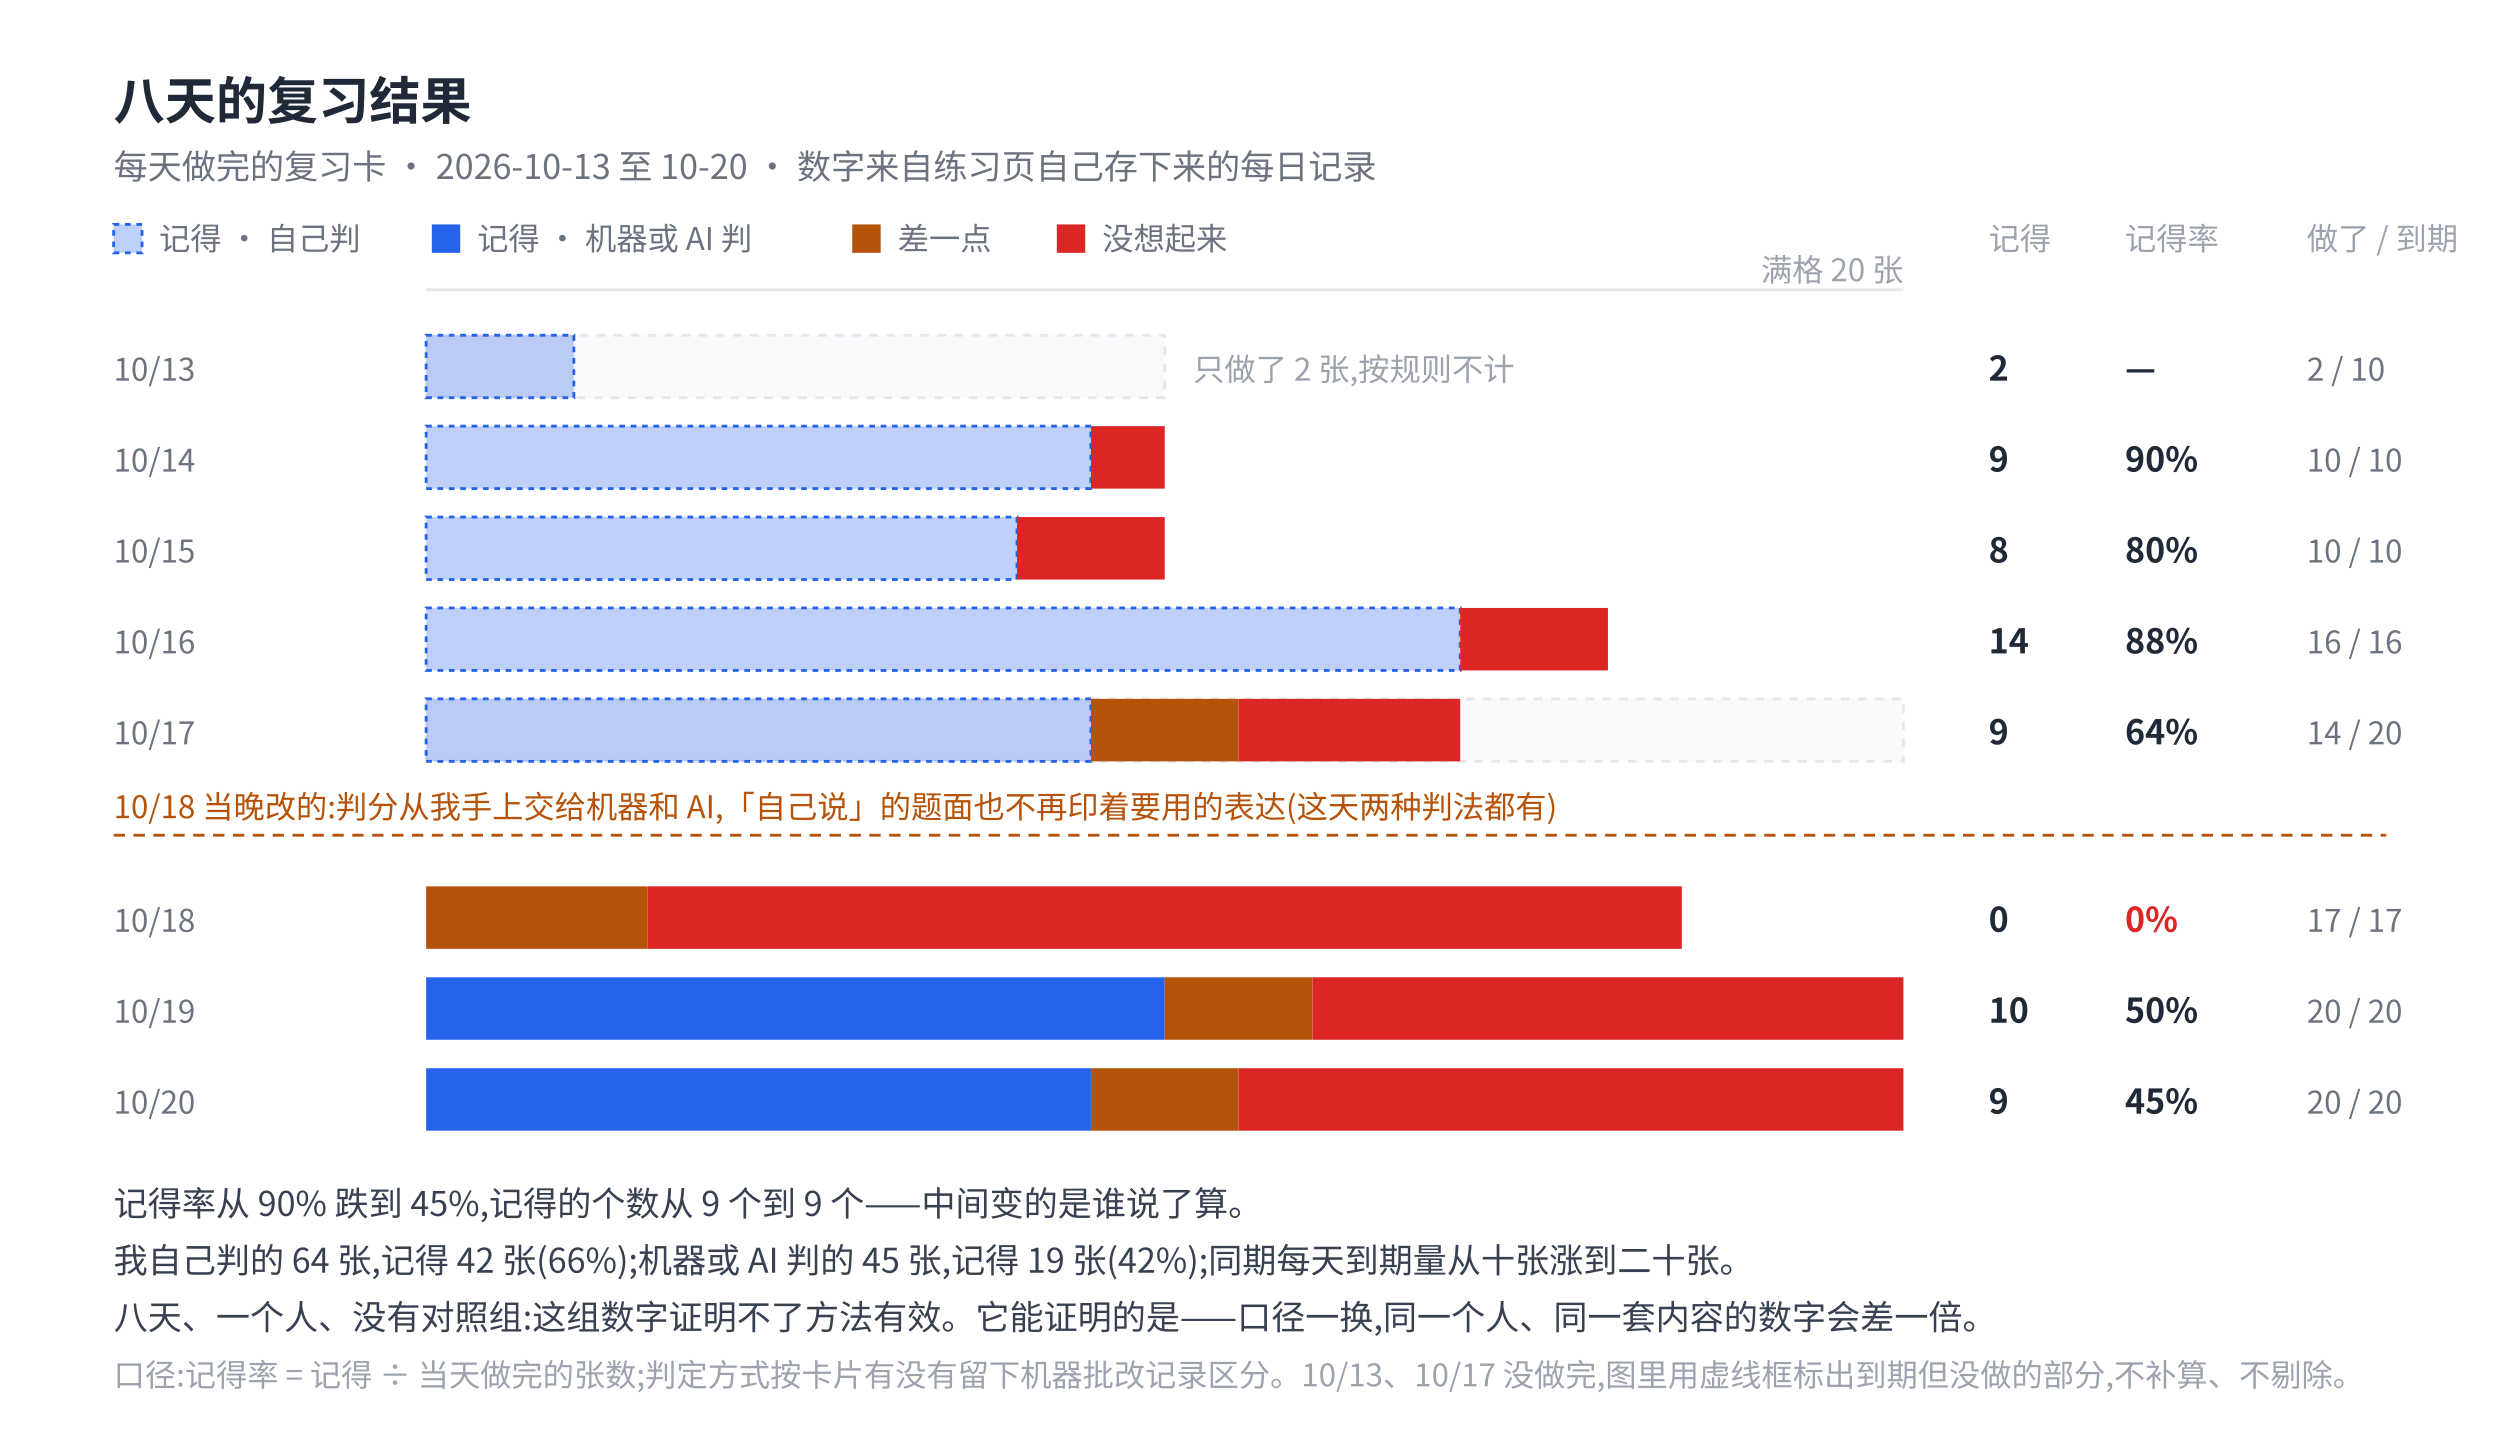
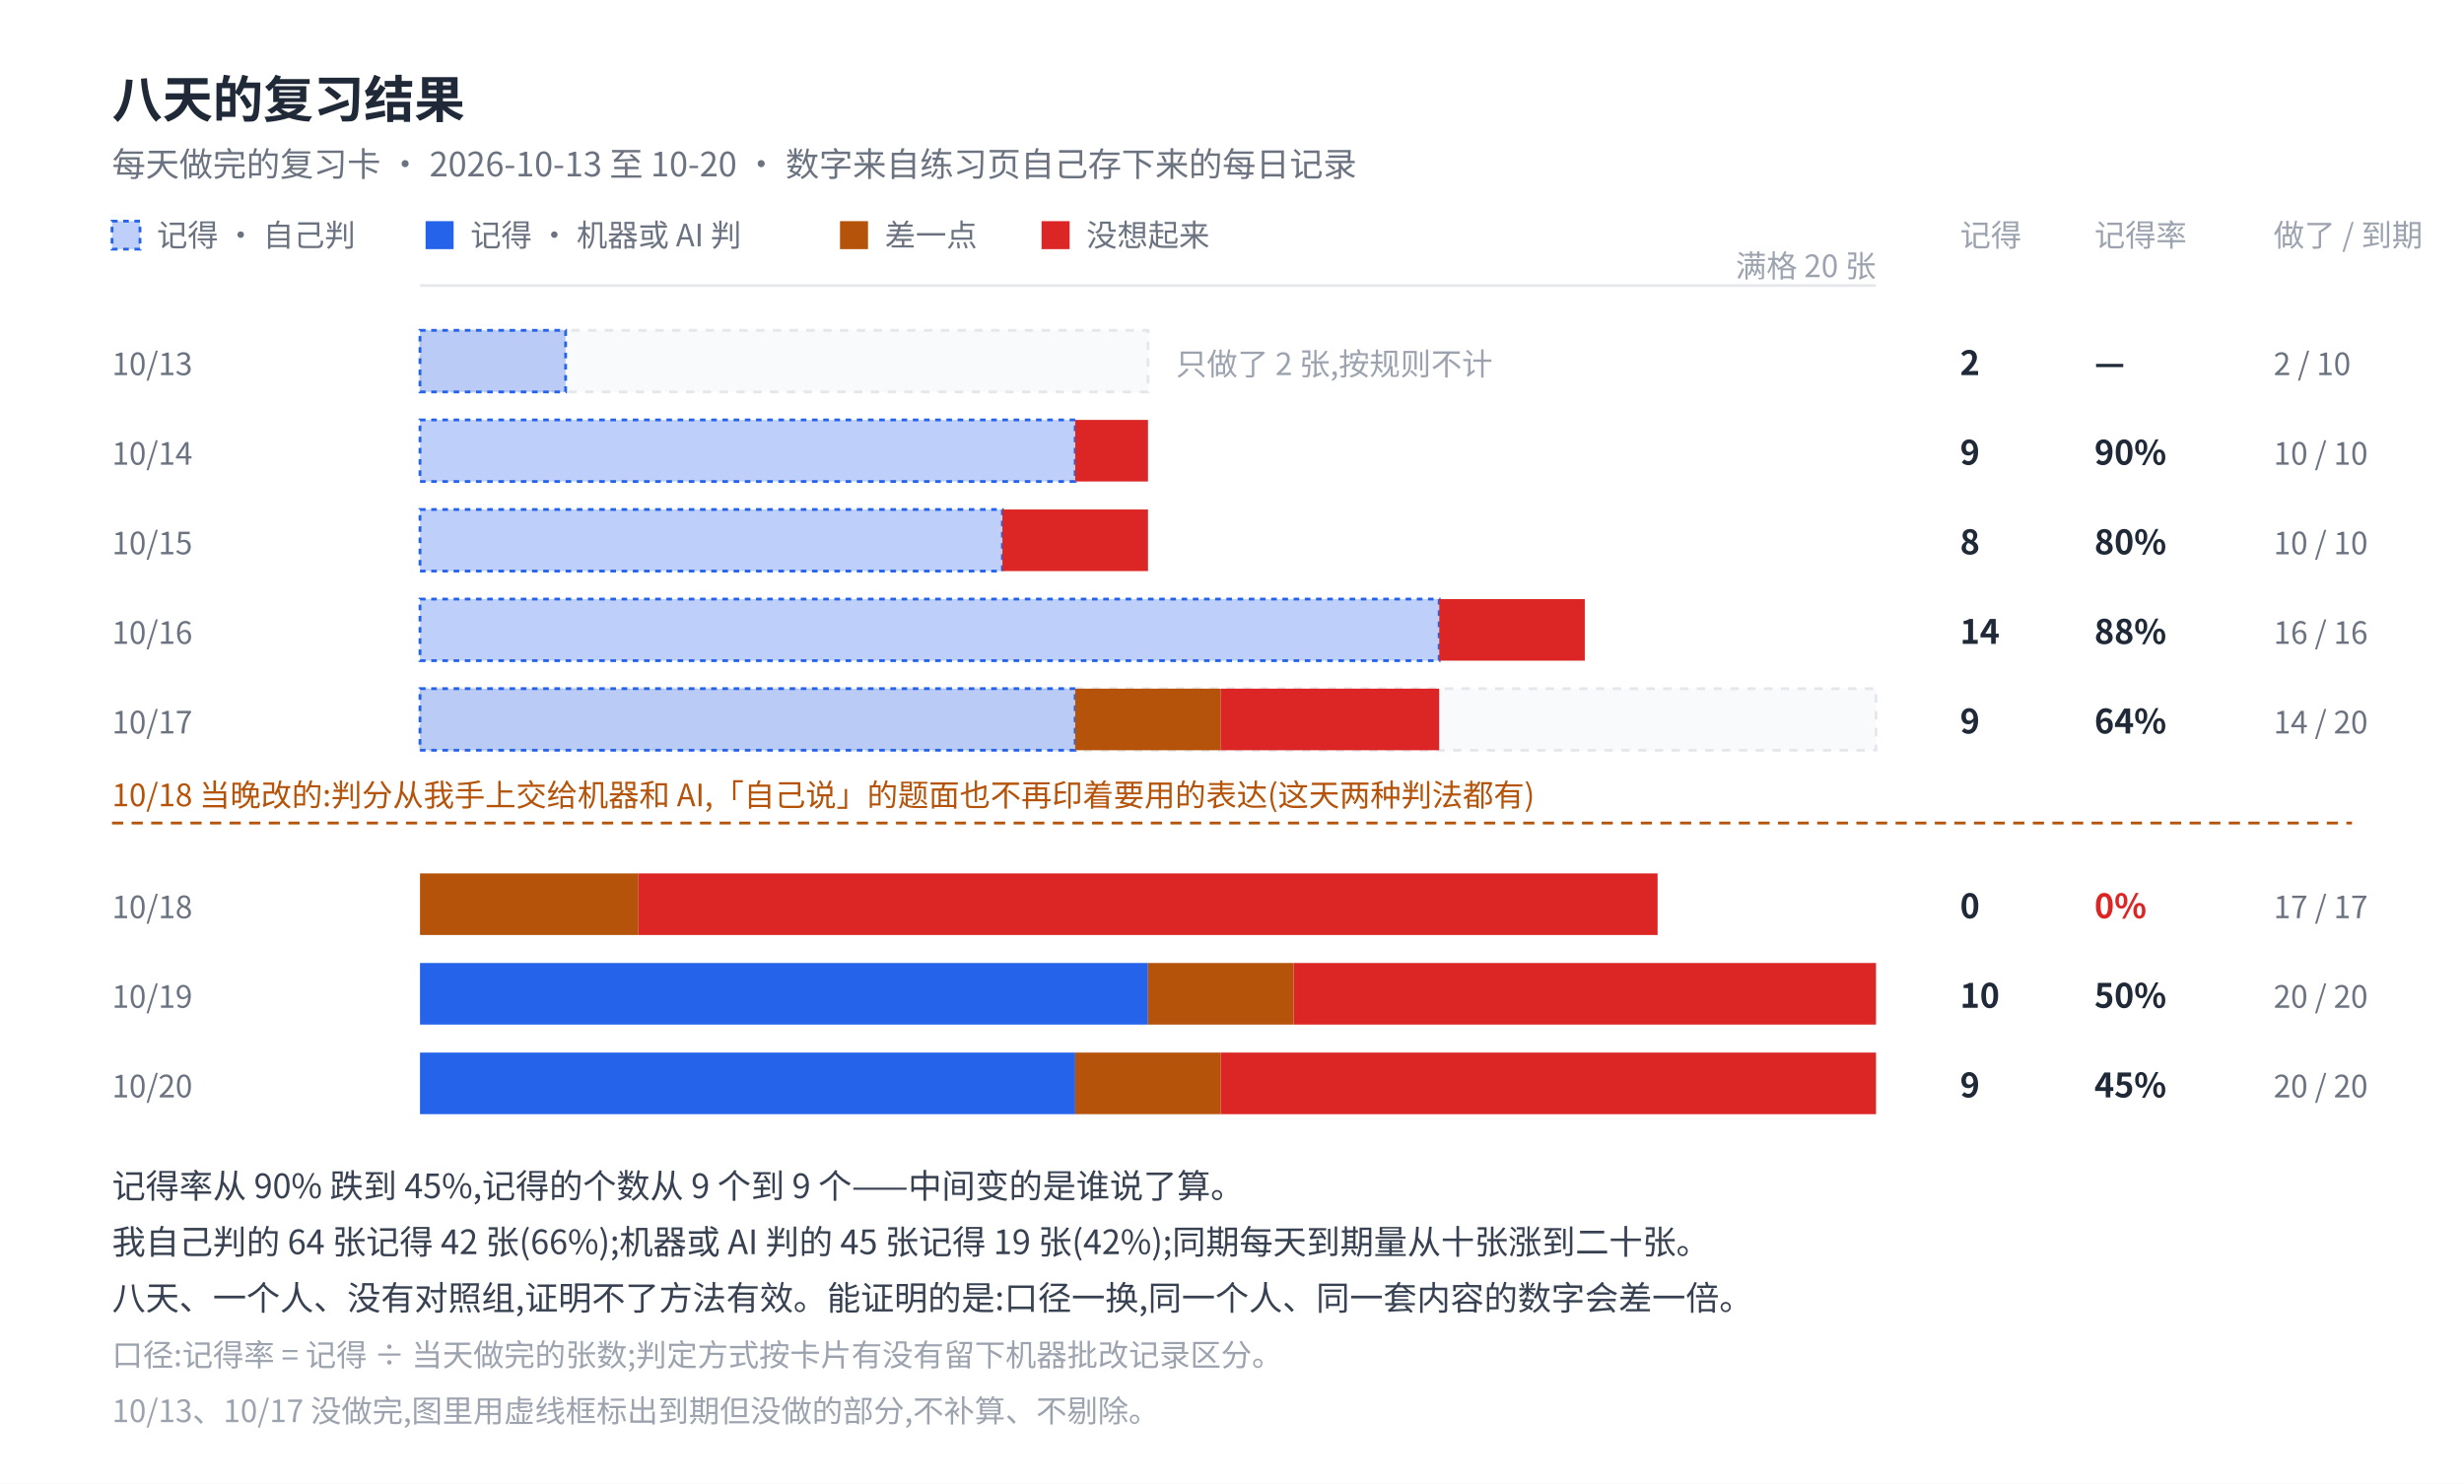
- <svg xmlns="http://www.w3.org/2000/svg" viewBox="0 0 880 510" font-family="PingFang SC, Noto Sans CJK SC, Microsoft YaHei, sans-serif">
+ <svg xmlns="http://www.w3.org/2000/svg" viewBox="0 0 880 530" font-family="PingFang SC, Noto Sans CJK SC, Microsoft YaHei, sans-serif">
  <style>
    .title{font-size:18px;font-weight:700;fill:#1f2937}
    .sub{font-size:12px;fill:#6b7280}
    .ax{font-size:11px;fill:#6b7280}
    .num{font-size:12px;font-weight:700;fill:#1f2937}
    .lg{font-size:11px;fill:#6b7280}
    .hd{font-size:11px;fill:#9ca3af}
    .brk{font-size:11px;fill:#b45309}
    .bad{font-size:12px;font-weight:700;fill:#dc2626}
    .ft{font-size:12px;fill:#374151}
    .fs{font-size:11px;fill:#9ca3af}
  </style>
-   <rect width="880" height="510" fill="#ffffff" />
+   <rect width="880" height="530" fill="#ffffff" />
  <text x="40" y="42" class="title">八天的复习结果</text>
  <text x="40" y="63" class="sub">每天做完的复习卡 · 2026-10-13 至 10-20 · 数字来自练习页自己存下来的每日记录</text>
  <rect x="40" y="79" width="10" height="10" fill="#2563eb" fill-opacity="0.3" stroke="#2563eb" stroke-dasharray="2 2" />
  <text x="56" y="88" class="lg">记得 · 自己判</text>
  <rect x="152" y="79" width="10" height="10" fill="#2563eb" />
  <text x="168" y="88" class="lg">记得 · 机器或 AI 判</text>
  <rect x="300" y="79" width="10" height="10" fill="#b45309" />
  <text x="316" y="88" class="lg">差一点</text>
  <rect x="372" y="79" width="10" height="10" fill="#dc2626" />
  <text x="388" y="88" class="lg">没想起来</text>
  <text x="700" y="88" class="hd">记得</text>
  <text x="748" y="88" class="hd">记得率</text>
  <text x="812" y="88" class="hd">做了 / 到期</text>
  <line x1="150" y1="102" x2="670" y2="102" stroke="#e5e7eb" />
  <text x="670" y="99" class="fs" text-anchor="end">满格 20 张</text>
  <rect x="150" y="118" width="260.0" height="22" fill="#f9fafb" stroke="#e5e7eb" stroke-dasharray="3 3" />
  <rect x="150.0" y="118" width="52.0" height="22" fill="#2563eb" fill-opacity="0.3" stroke="#2563eb" stroke-dasharray="2 2" />
  <text x="40" y="134" class="ax">10/13</text>
  <text x="420" y="134" class="fs">只做了 2 张,按规则不计</text>
  <text x="700" y="134" class="num">2</text>
  <text x="748" y="134" class="num">—</text>
  <text x="812" y="134" class="ax">2 / 10</text>
  <rect x="150.0" y="150" width="234.0" height="22" fill="#2563eb" fill-opacity="0.3" stroke="#2563eb" stroke-dasharray="2 2" />
  <rect x="384.0" y="150" width="26.0" height="22" fill="#dc2626" />
  <text x="40" y="166" class="ax">10/14</text>
  <text x="700" y="166" class="num">9</text>
  <text x="748" y="166" class="num">90%</text>
  <text x="812" y="166" class="ax">10 / 10</text>
  <rect x="150.0" y="182" width="208.0" height="22" fill="#2563eb" fill-opacity="0.3" stroke="#2563eb" stroke-dasharray="2 2" />
  <rect x="358.0" y="182" width="52.0" height="22" fill="#dc2626" />
  <text x="40" y="198" class="ax">10/15</text>
  <text x="700" y="198" class="num">8</text>
  <text x="748" y="198" class="num">80%</text>
  <text x="812" y="198" class="ax">10 / 10</text>
  <rect x="150.0" y="214" width="364.0" height="22" fill="#2563eb" fill-opacity="0.3" stroke="#2563eb" stroke-dasharray="2 2" />
  <rect x="514.0" y="214" width="52.0" height="22" fill="#dc2626" />
  <text x="40" y="230" class="ax">10/16</text>
  <text x="700" y="230" class="num">14</text>
  <text x="748" y="230" class="num">88%</text>
  <text x="812" y="230" class="ax">16 / 16</text>
  <rect x="150" y="246" width="520.0" height="22" fill="#f9fafb" stroke="#e5e7eb" stroke-dasharray="3 3" />
  <rect x="150.0" y="246" width="234.0" height="22" fill="#2563eb" fill-opacity="0.3" stroke="#2563eb" stroke-dasharray="2 2" />
  <rect x="384.0" y="246" width="52.0" height="22" fill="#b45309" />
  <rect x="436.0" y="246" width="78.0" height="22" fill="#dc2626" />
  <text x="40" y="262" class="ax">10/17</text>
  <text x="700" y="262" class="num">9</text>
  <text x="748" y="262" class="num">64%</text>
  <text x="812" y="262" class="ax">14 / 20</text>
  <line x1="40" y1="294" x2="840" y2="294" stroke="#b45309" stroke-dasharray="4 3" />
  <text x="40" y="288" class="brk">10/18 当晚改的:判分从我手上交给机器和 AI,「自己说」的题面也不再印着要用的表达(这天两种判法都有)</text>
  <rect x="150.0" y="312" width="78.0" height="22" fill="#b45309" />
  <rect x="228.0" y="312" width="364.0" height="22" fill="#dc2626" />
  <text x="40" y="328" class="ax">10/18</text>
  <text x="700" y="328" class="num">0</text>
  <text x="748" y="328" class="bad">0%</text>
  <text x="812" y="328" class="ax">17 / 17</text>
  <rect x="150.0" y="344" width="260.0" height="22" fill="#2563eb" />
  <rect x="410.0" y="344" width="52.0" height="22" fill="#b45309" />
  <rect x="462.0" y="344" width="208.0" height="22" fill="#dc2626" />
  <text x="40" y="360" class="ax">10/19</text>
  <text x="700" y="360" class="num">10</text>
  <text x="748" y="360" class="num">50%</text>
  <text x="812" y="360" class="ax">20 / 20</text>
  <rect x="150.0" y="376" width="234.0" height="22" fill="#2563eb" />
  <rect x="384.0" y="376" width="52.0" height="22" fill="#b45309" />
  <rect x="436.0" y="376" width="234.0" height="22" fill="#dc2626" />
  <text x="40" y="392" class="ax">10/20</text>
  <text x="700" y="392" class="num">9</text>
  <text x="748" y="392" class="num">45%</text>
  <text x="812" y="392" class="ax">20 / 20</text>
  <text x="40" y="428" class="ft">记得率从 90% 跌到 45%,记得的个数从 9 个到 9 个——中间变的是谁说了算。</text>
-   <text x="40" y="448" class="ft">我自己判的 64 张,记得 42 张(66%);机器或 AI 判的 45 张,记得 19 张(42%);同期每天到期量从十张涨到二十张。</text>
-   <text x="40" y="468" class="ft">八天、一个人、没有对照组:这组数字证明不了方法有效。它能证明的是——口径一换,同一个人、同一套内容的数字会差一倍。</text>
-   <text x="40" y="488" class="fs">口径:记得率 = 记得 ÷ 当天做完的张数;判定方式按卡片有没有留下机器批改记录区分。10/13、10/17 没做完,图里用虚线框标出到期但没做的部分,不补算、不剔除。</text>
+   <text x="40" y="448" class="ft">我自己判的 64 张记得 42 张(66%);机器或 AI 判的 45 张记得 19 张(42%);同期每天到期量从十张涨到二十张。</text>
+   <text x="40" y="468" class="ft">八天、一个人、没有对照组,证明不了方法有效。能证明的是:口径一换,同一个人、同一套内容的数字会差一倍。</text>
+   <text x="40" y="488" class="fs">口径:记得率 = 记得 ÷ 当天做完的张数;判定方式按卡片有没有留下机器批改记录区分。</text>
+   <text x="40" y="508" class="fs">10/13、10/17 没做完,图里用虚线框标出到期但没做的部分,不补算、不剔除。</text>
</svg>
